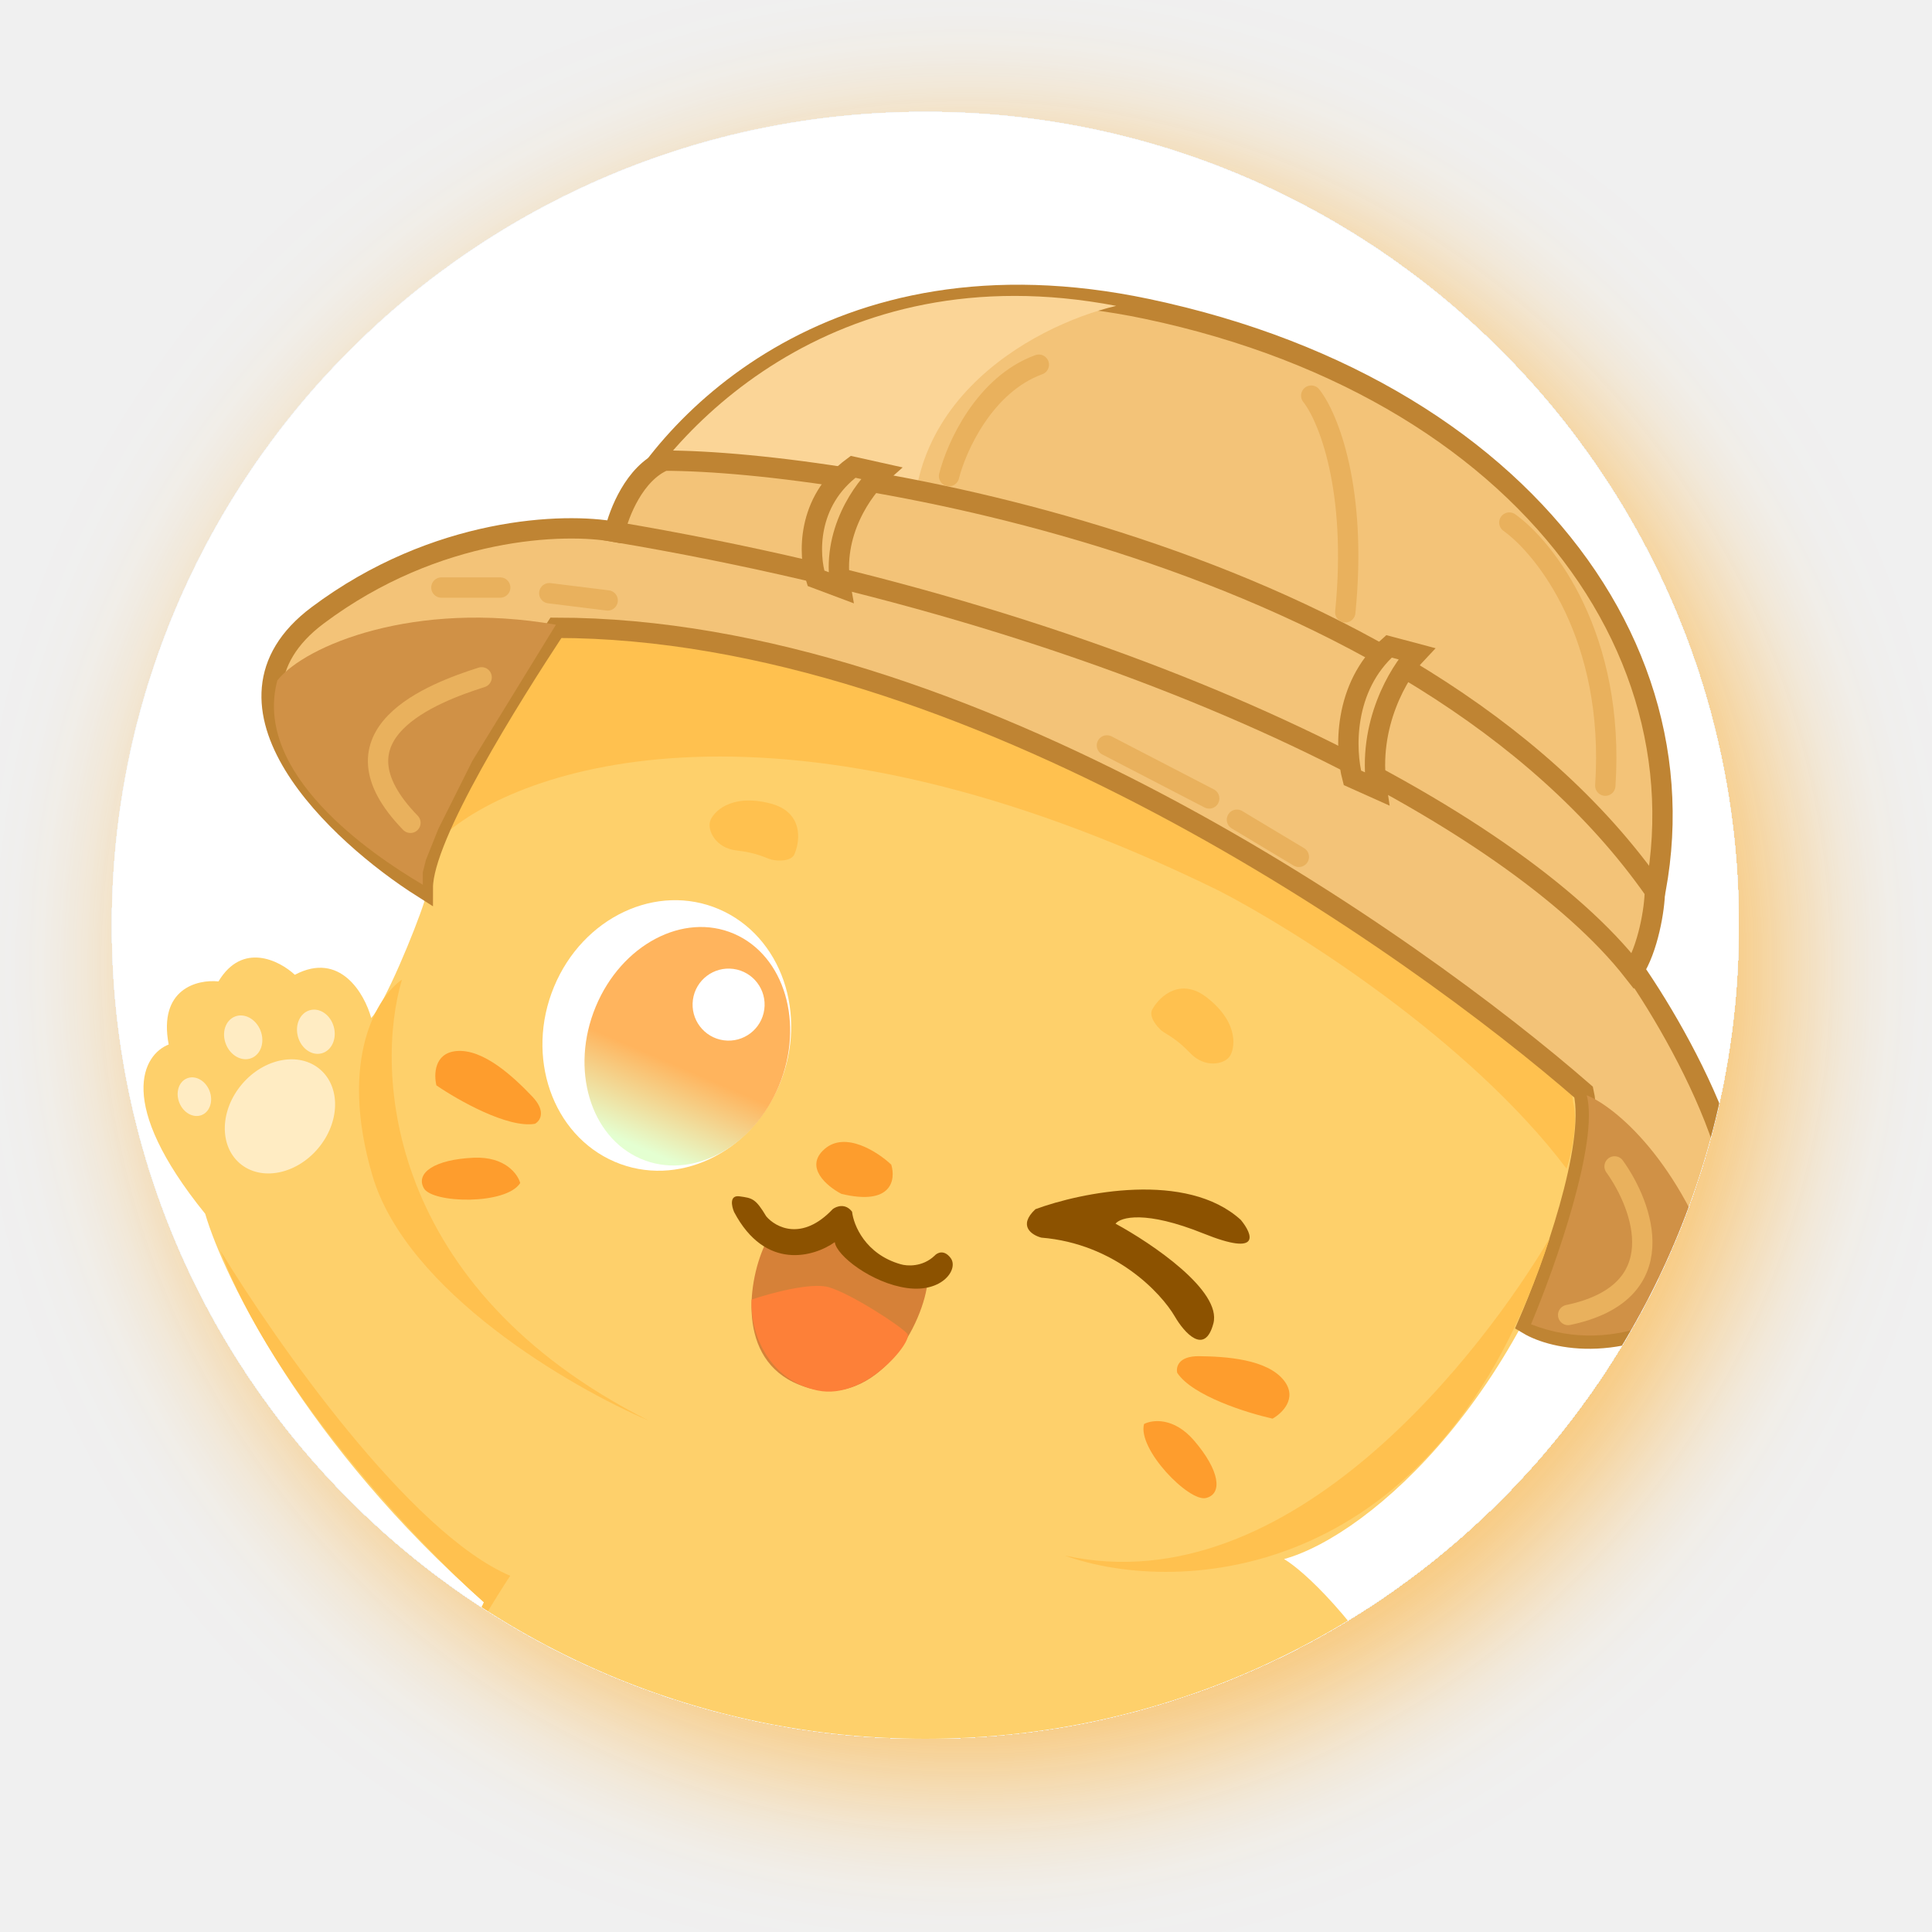
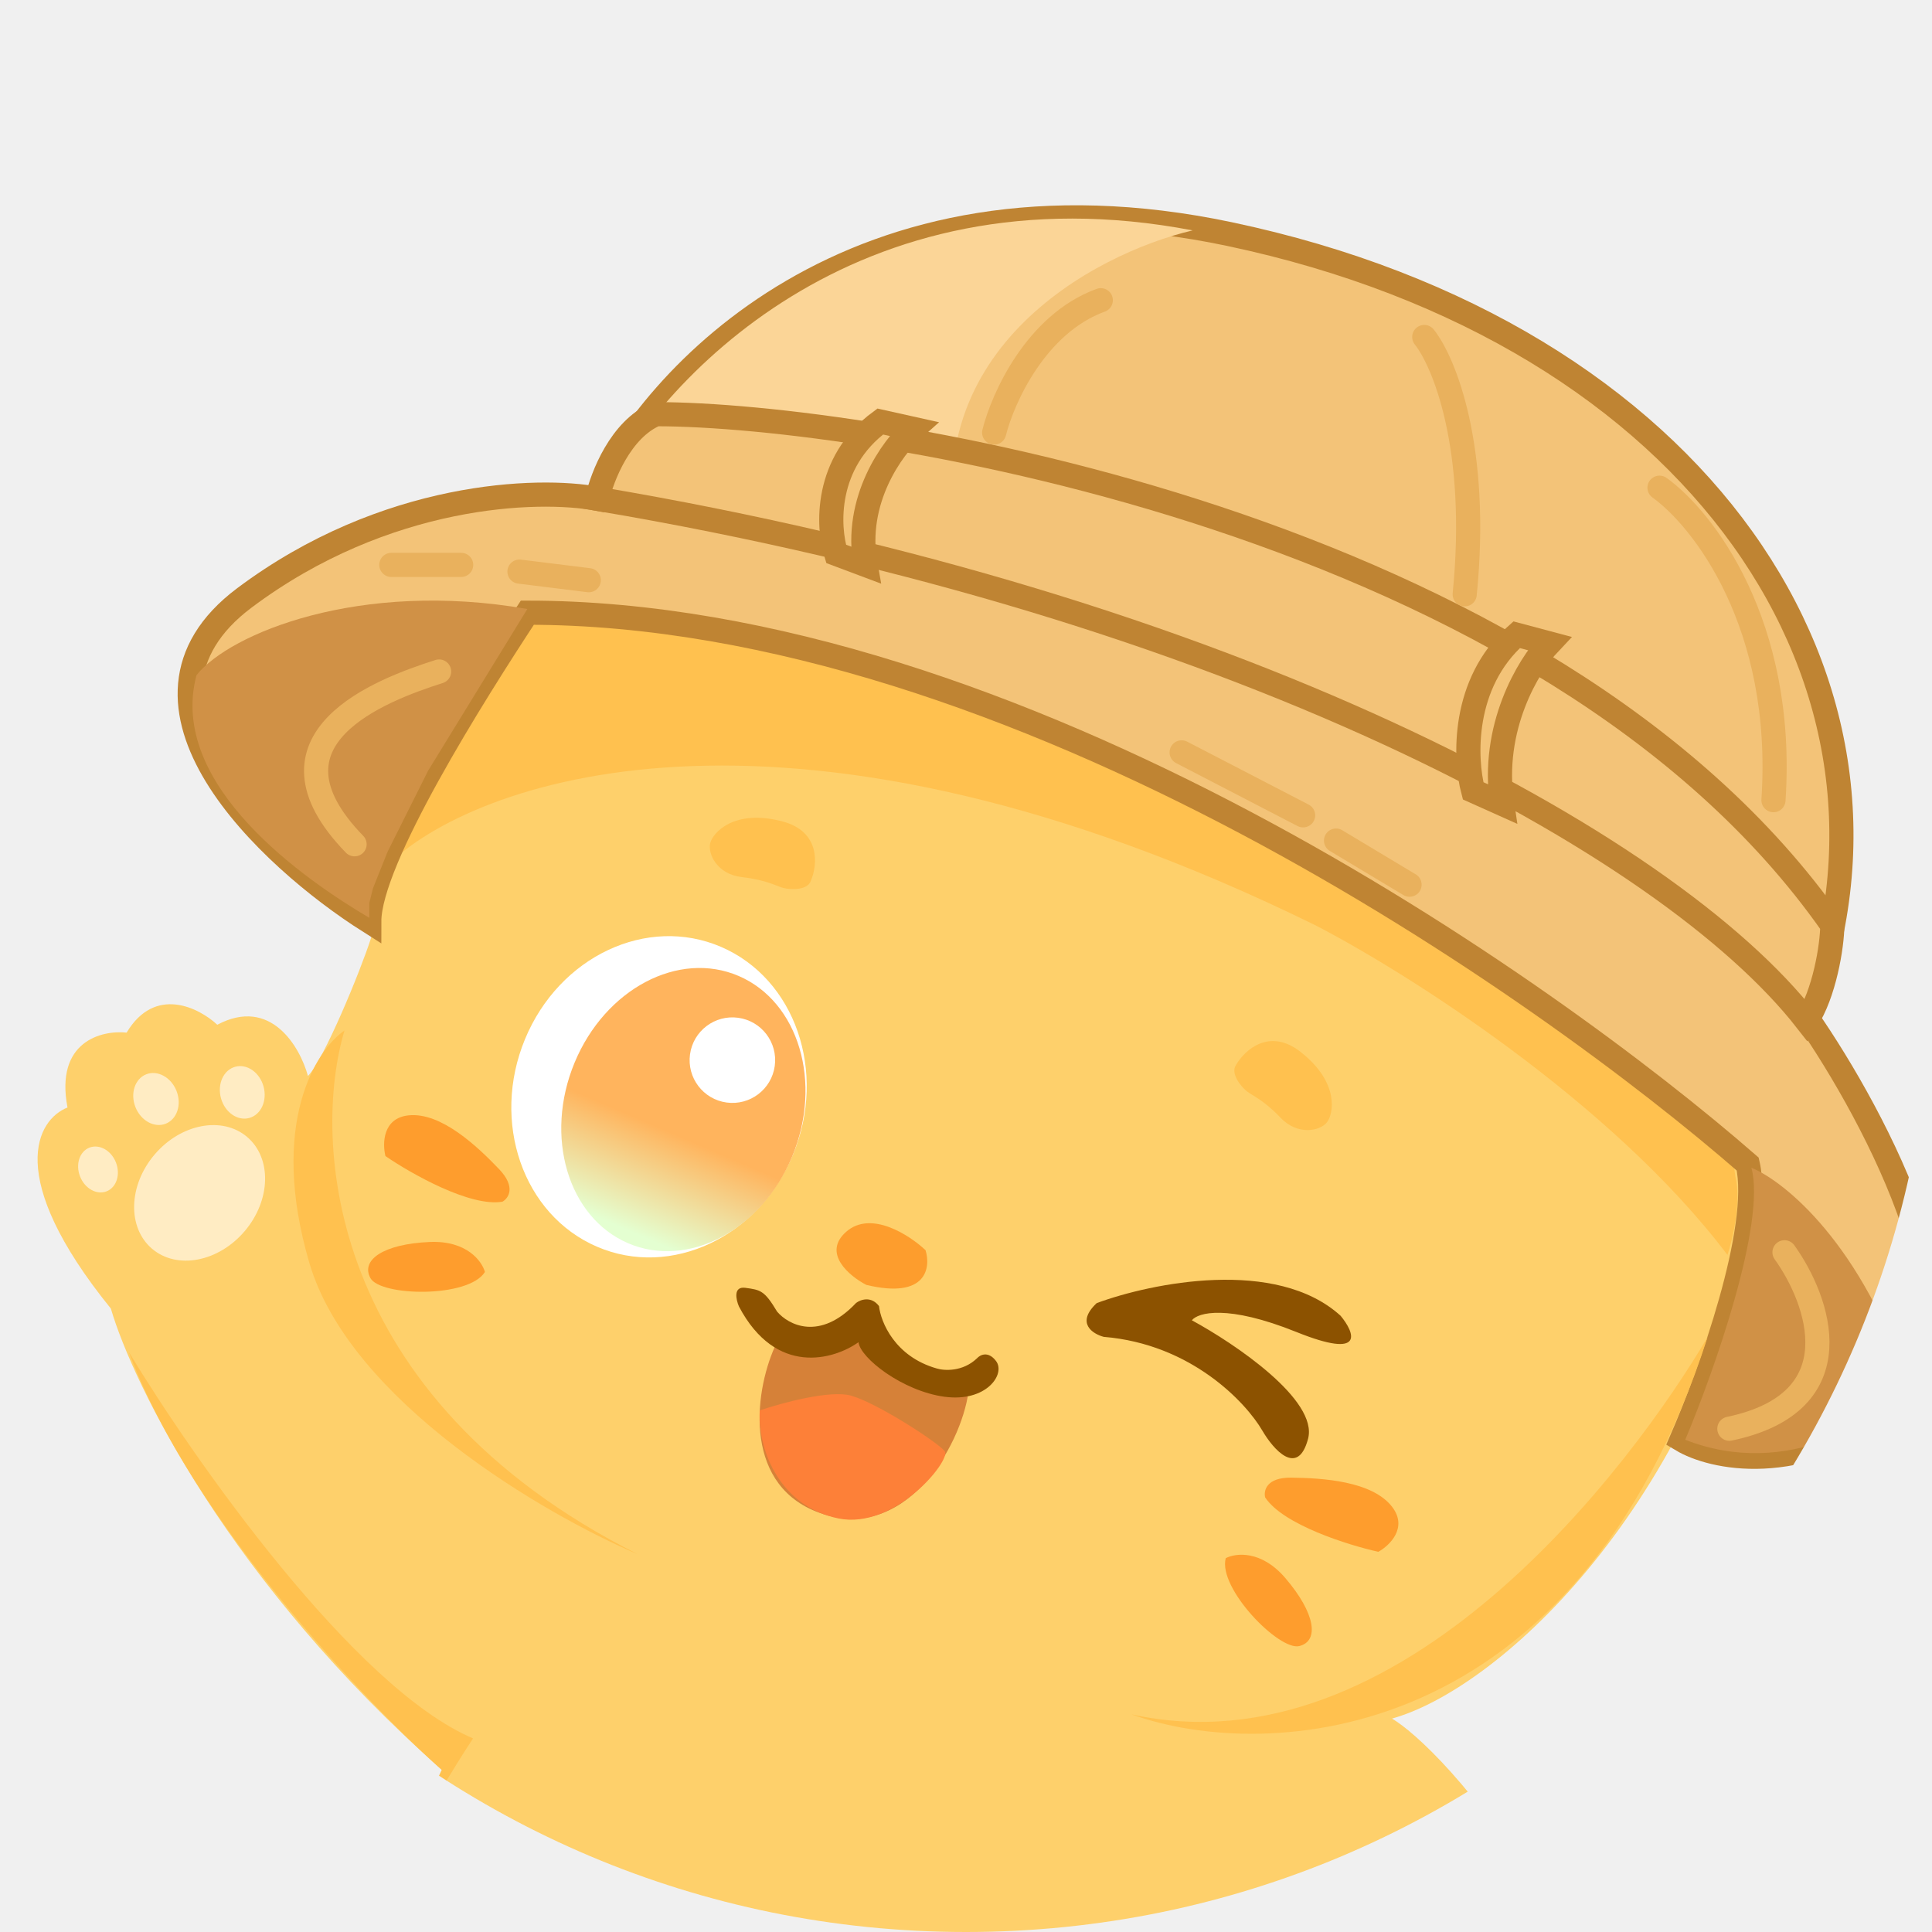
- <svg xmlns="http://www.w3.org/2000/svg" width="190" height="190" viewBox="0 0 190 190" fill="none">
-   <g filter="url(#filter0_d_1147_2371)">
-     <circle cx="91" cy="91" r="80" fill="white" />
-   </g>
-   <mask id="mask0_1147_2371" style="mask-type:alpha" maskUnits="userSpaceOnUse" x="11" y="11" width="160" height="160">
-     <circle cx="91" cy="91" r="80" fill="white" />
+ <svg xmlns="http://www.w3.org/2000/svg" width="160" height="160" viewBox="0 0 160 160" fill="none">
+   <mask id="mask0_1147_2371" style="mask-type:alpha" maskUnits="userSpaceOnUse" x="0" y="0" width="160" height="160">
+     <circle cx="80" cy="80" r="80" fill="white" />
  </mask>
  <g mask="url(#mask0_1147_2371)">
-     <path d="M41.728 88.681C45.385 74.838 53.481 60.276 60.008 60.276L85.799 56.685L140.644 75.948C145.54 76.71 162.909 85.398 156.642 111.861C150.765 136.674 134.876 150.931 126.279 153.325C128.129 154.414 133.266 159.006 139.011 168.67C144.757 178.334 138.358 186.845 134.441 189.892C133.462 193.157 129.413 203.017 121.056 216.337C110.609 232.988 70.129 228.744 68.823 229.07C67.517 229.397 65.558 232.335 57.07 232.009C50.28 231.748 45.971 226.241 44.665 223.52C38.919 228.222 34.001 228.091 32.26 227.438C10.06 216.99 9.734 193.483 17.895 185.648C24.424 179.379 32.368 184.777 35.524 188.259C37.352 186.17 40.639 185.648 42.053 185.648C39.18 177.028 44.556 163.338 47.603 157.57C30.105 142.159 22.03 125.683 20.181 119.371C11.301 108.401 14.087 103.699 16.59 102.72C15.545 97.235 19.419 96.299 21.486 96.516C23.837 92.599 27.471 94.449 28.995 95.864C33.435 93.513 35.851 97.714 36.504 100.108C37.809 98.802 40.858 91.401 41.728 88.681Z" fill="#FED06B" />
-     <path d="M52.334 107.824C53.756 109.313 53.109 110.241 52.608 110.519C49.932 110.974 45.034 108.19 42.92 106.741C42.664 105.708 42.69 103.588 44.846 103.368C47.541 103.094 50.556 105.963 52.334 107.824Z" fill="#FE9D2D" />
-     <path d="M46.595 113.855C49.667 113.723 50.918 115.457 51.159 116.34C49.793 118.521 42.515 118.355 41.681 116.851C40.847 115.348 42.754 114.019 46.595 113.855Z" fill="#FE9D2D" />
-     <path d="M122.023 119.967C116.699 115.124 106.34 117.249 101.826 118.917C100.069 120.566 101.482 121.468 102.408 121.713C109.648 122.307 114.182 127.139 115.544 129.481C116.452 131.042 118.48 133.361 119.329 130.152C120.178 126.942 113.267 122.274 109.705 120.341C110.205 119.703 112.635 119.003 118.365 121.311C124.095 123.619 123.191 121.376 122.023 119.967Z" fill="#8C5200" />
-     <ellipse cx="12.082" cy="13.436" rx="12.082" ry="13.436" transform="matrix(0.91847 0.395491 -0.382687 0.923878 59.6227 84.6401)" fill="white" />
-     <ellipse cx="9.813" cy="11.976" rx="9.813" ry="11.976" transform="matrix(0.91847 0.395491 -0.382687 0.923878 63.1647 87.9468)" fill="url(#paint0_linear_1147_2371)" />
-     <path d="M81.094 112.996C79.046 114.778 81.342 116.682 82.746 117.41C87.738 118.608 88.096 115.993 87.65 114.536C86.318 113.28 83.142 111.214 81.094 112.996Z" fill="#FD9D2D" />
-     <path d="M117.932 133.372C115.873 133.349 115.636 134.455 115.775 135.011C117.27 137.277 122.647 138.957 125.148 139.514C126.078 138.996 127.61 137.53 126.3 135.805C124.661 133.647 120.506 133.402 117.932 133.372Z" fill="#FE9D2D" />
-     <path d="M117.441 141.683C115.44 139.347 113.32 139.616 112.51 140.042C111.848 142.53 116.936 147.736 118.604 147.319C120.272 146.903 119.942 144.602 117.441 141.683Z" fill="#FE9D2D" />
-     <circle cx="71.653" cy="98.797" r="3.542" transform="rotate(7.78116 71.6529 98.7975)" fill="white" />
-     <path opacity="0.5" d="M78.572 136.172C72.383 133.695 73.542 125.818 75.326 122.196L82.142 121.838L91.199 126.298C90.594 130.726 85.904 139.107 78.572 136.172Z" fill="#AE3106" />
-     <path d="M72.725 117.652C71.713 117.514 71.948 118.62 72.192 119.19C75.262 125.023 80.075 123.597 82.098 122.155C82.242 123.463 85.735 126.196 89.214 126.672C92.694 127.147 94.305 124.79 93.485 123.711C92.83 122.848 92.158 123.207 91.904 123.495C90.719 124.622 89.186 124.52 88.568 124.328C85.094 123.338 83.939 120.473 83.796 119.165C83.14 118.302 82.257 118.632 81.898 118.905C78.883 122.102 76.28 120.715 75.356 119.622C74.306 117.868 73.99 117.825 72.725 117.652Z" fill="#8C5200" />
-     <path d="M81.493 126.584C79.757 126.088 75.718 127.191 73.916 127.804C73.757 131.326 75.725 135.784 80.426 136.749C85.128 137.713 89.788 131.906 89.242 131.187C88.696 130.468 83.664 127.202 81.493 126.584Z" fill="#FD8038" />
-     <path d="M75.78 79.021C78.979 79.857 78.701 82.632 78.162 83.915C77.909 84.764 76.435 84.684 75.864 84.535C75.293 84.385 74.511 83.876 72.437 83.639C70.363 83.402 69.594 81.675 69.818 80.818C70.042 79.961 71.782 77.975 75.78 79.021Z" fill="#FFC14F" />
-     <path d="M118.712 98.117C116.111 96.075 114.07 97.975 113.374 99.18C112.851 99.896 113.806 101.021 114.27 101.385C114.735 101.75 115.614 102.064 117.057 103.572C118.5 105.08 120.34 104.648 120.887 103.952C121.434 103.255 121.963 100.668 118.712 98.117Z" fill="#FFC14F" />
-     <path d="M119.873 87.596C76.896 66.512 50.958 75.34 43.361 82.39V75.557L51.826 59.614L62.57 56.685L94.152 64.82L133.548 82.39L154.06 103.54L154.711 108.421C155.232 110.503 154.494 113.627 154.06 114.928C144.422 102.173 127.253 91.392 119.873 87.596Z" fill="#FFC14F" />
-     <path d="M31.231 60.522C19.541 69.289 33.26 82.034 41.581 87.311C41.581 82.197 50.207 68.538 54.672 61.74C95.16 61.74 139.098 92.892 155.74 107.403C156.958 112.761 152.594 124.857 150.26 130.235C152.797 131.757 159.88 133.34 167.917 127.495C175.954 121.65 166.395 103.547 160.611 95.226C171.266 67.828 151.783 38.603 112.816 30.384C81.643 23.808 64.92 42.256 60.456 52.302C55.585 51.389 42.921 51.755 31.231 60.522Z" fill="#F3C378" stroke="#BF8433" stroke-width="2" />
-     <path d="M90.593 57.478C86.21 40.187 101.553 32.008 109.772 30.08C81.765 24.722 65.428 42.663 60.76 52.303L90.593 57.478Z" fill="#FBD597" />
-     <path d="M162.742 87.616C139.301 54.129 82.678 45.301 65.326 45.301C62.404 46.519 60.861 50.476 60.456 52.303C112.816 61.131 149.043 80.715 160.611 95.531C162.072 93.339 162.742 89.341 162.742 87.616Z" fill="#F3C378" stroke="#BF8433" stroke-width="2" />
-     <path d="M83.896 45.909C79.269 49.319 79.533 54.636 80.243 56.868L82.678 57.782C81.704 52.424 84.911 48.04 86.636 46.518L83.896 45.909Z" fill="#F3C378" stroke="#BF8433" stroke-width="2" />
-     <path d="M136.6 63.566C132.037 67.588 132.298 73.86 132.998 76.493L135.399 77.57C134.439 71.25 137.6 66.08 139.301 64.284L136.6 63.566Z" fill="#F3C378" stroke="#BF8433" stroke-width="2" />
-     <path d="M54.672 61.435C40.79 59 30.013 63.465 27.273 66.915C24.838 76.048 36.406 83.963 41.581 87.007V85.789L41.886 84.572L43.103 81.527L46.452 74.83L54.672 61.435Z" fill="#D09146" />
-     <path d="M169.135 125.973C165.238 114.04 158.784 108.824 156.045 107.708C157.262 112.274 153 124.451 150.565 130.235C159.089 133.584 166.699 128.51 169.135 125.973Z" fill="#D09146" />
-     <path d="M93.333 46.823C94.044 43.982 96.804 37.812 102.162 35.864" stroke="#E9B15D" stroke-width="2" stroke-linecap="round" />
-     <path d="M148.434 51.39C151.986 53.926 158.845 62.653 157.871 77.266" stroke="#E9B15D" stroke-width="2" stroke-linecap="round" />
-     <path d="M47.365 66.611C42.596 68.133 31.84 72.151 40.364 80.919" stroke="#E9B15D" stroke-width="2" stroke-linecap="round" />
-     <path d="M158.784 114.709C161.626 118.666 164.69 127.129 154.218 129.321" stroke="#E9B15D" stroke-width="2" stroke-linecap="round" />
-     <path d="M43.408 57.782H49.192" stroke="#E9B15D" stroke-width="2" stroke-linecap="round" />
-     <path d="M54.02 58.338L59.76 59.049" stroke="#E9B15D" stroke-width="2" stroke-linecap="round" />
-     <path d="M108.859 73.308L118.918 78.522" stroke="#E9B15D" stroke-width="2" stroke-linecap="round" />
-     <path d="M121.645 80.614L127.733 84.267" stroke="#E9B15D" stroke-width="2" stroke-linecap="round" />
-     <path d="M128.951 38.908C130.575 40.937 133.517 48.04 132.3 60.217" stroke="#E9B15D" stroke-width="2" stroke-linecap="round" />
-     <path d="M63.808 139.712C37.911 126.668 36.832 105.362 39.53 96.34C37.156 97.97 33.25 104.101 36.617 115.58C39.983 127.059 56.147 136.451 63.808 139.712Z" fill="#FFC14F" />
-     <path d="M152.412 121.745C146.137 132.374 127.096 157.906 104.702 152.975C115.953 157.029 141.507 155.67 152.412 121.745Z" fill="#FFC14F" />
-     <path d="M50.176 154.967C40.33 150.79 27.073 131.904 21.674 122.984C26.857 136.821 41.108 151.812 47.585 157.578L44.023 165.737C45.836 161.821 48.881 156.925 50.176 154.967Z" fill="#FFC14F" />
-     <ellipse cx="4.897" cy="6.077" rx="4.897" ry="6.077" transform="matrix(-0.76185 -0.647754 -0.647754 0.76185 35.1983 108.331)" fill="#FFECC3" />
-     <ellipse cx="1.828" cy="2.199" rx="1.828" ry="2.199" transform="matrix(-0.964155 0.26534 0.26534 0.964155 32.2422 98.8599)" fill="#FFECC3" />
-     <ellipse cx="1.828" cy="2.199" rx="1.828" ry="2.199" transform="matrix(-0.929706 0.368302 0.368302 0.929706 24.8065 99.2969)" fill="#FFECC3" />
-     <ellipse cx="1.595" cy="1.944" rx="1.595" ry="1.944" transform="matrix(-0.929706 0.368302 0.368302 0.929706 19.8833 105.457)" fill="#FFECC3" />
-     <path d="M43.526 168.214C42.204 172.746 40.816 182.78 45.839 186.664C44.517 186.232 41.014 185.628 37.578 186.664C36.917 187.203 35.661 188.606 35.925 189.901C35.177 188.618 33.461 186.107 31.827 184.903C31.49 184.693 31.195 184.521 30.969 184.398C31.248 184.515 31.536 184.688 31.827 184.903C32.965 185.612 34.575 186.76 35.595 187.959C36.366 187.095 38.767 185.369 42.204 185.369C41.323 183.535 40.354 177.536 43.526 168.214Z" fill="#FFC14F" />
+     <path d="M30.728 77.681C34.385 63.838 42.481 49.276 49.008 49.276L74.799 45.685L129.644 64.948C134.54 65.71 151.909 74.398 145.642 100.861C139.765 125.674 123.876 139.931 115.279 142.325C117.129 143.414 122.266 148.006 128.011 157.67C133.757 167.334 127.358 175.845 123.441 178.892C122.462 182.157 118.413 192.017 110.056 205.337C99.609 221.988 59.129 217.744 57.823 218.07C56.517 218.397 54.558 221.335 46.07 221.009C39.28 220.748 34.971 215.241 33.665 212.52C27.919 217.222 23.001 217.091 21.259 216.438C-0.94 205.99 -1.266 182.483 6.895 174.648C13.425 168.379 21.368 173.777 24.524 177.259C26.352 175.17 29.639 174.648 31.053 174.648C28.18 166.028 33.556 152.338 36.603 146.57C19.105 131.159 11.03 114.683 9.181 108.371C0.301 97.401 3.087 92.699 5.59 91.72C4.545 86.235 8.419 85.299 10.486 85.516C12.837 81.599 16.471 83.449 17.995 84.864C22.435 82.513 24.851 86.714 25.503 89.108C26.809 87.802 29.858 80.401 30.728 77.681Z" fill="#FED06B" />
+     <path d="M41.334 96.824C42.756 98.313 42.109 99.241 41.608 99.519C38.932 99.974 34.034 97.19 31.92 95.741C31.664 94.708 31.69 92.588 33.846 92.368C36.541 92.094 39.556 94.963 41.334 96.824Z" fill="#FE9D2D" />
+     <path d="M35.595 102.855C38.667 102.723 39.918 104.457 40.159 105.34C38.793 107.521 31.515 107.355 30.681 105.851C29.847 104.348 31.754 103.019 35.595 102.855Z" fill="#FE9D2D" />
+     <path d="M111.023 108.967C105.699 104.124 95.34 106.249 90.826 107.917C89.069 109.566 90.482 110.468 91.408 110.713C98.648 111.307 103.182 116.139 104.544 118.481C105.452 120.042 107.48 122.361 108.329 119.152C109.178 115.942 102.267 111.274 98.705 109.341C99.205 108.703 101.635 108.003 107.365 110.311C113.095 112.619 112.191 110.376 111.023 108.967Z" fill="#8C5200" />
+     <ellipse cx="12.082" cy="13.436" rx="12.082" ry="13.436" transform="matrix(0.91847 0.395491 -0.382687 0.923878 48.6226 73.6401)" fill="white" />
+     <ellipse cx="9.813" cy="11.976" rx="9.813" ry="11.976" transform="matrix(0.91847 0.395491 -0.382687 0.923878 52.1647 76.9468)" fill="url(#paint0_linear_1147_2371)" />
+     <path d="M70.094 101.996C68.046 103.778 70.342 105.682 71.746 106.41C76.738 107.608 77.096 104.993 76.65 103.536C75.318 102.28 72.142 100.214 70.094 101.996Z" fill="#FD9D2D" />
+     <path d="M106.932 122.372C104.873 122.349 104.636 123.455 104.775 124.011C106.27 126.277 111.647 127.957 114.148 128.514C115.078 127.996 116.61 126.53 115.3 124.805C113.661 122.647 109.506 122.402 106.932 122.372Z" fill="#FE9D2D" />
+     <path d="M106.441 130.683C104.44 128.347 102.32 128.616 101.51 129.042C100.848 131.53 105.936 136.736 107.604 136.319C109.272 135.903 108.942 133.602 106.441 130.683Z" fill="#FE9D2D" />
+     <circle cx="60.653" cy="87.797" r="3.542" transform="rotate(7.78116 60.653 87.7975)" fill="white" />
+     <path opacity="0.5" d="M67.572 125.172C61.383 122.695 62.542 114.818 64.326 111.196L71.142 110.838L80.199 115.298C79.594 119.726 74.904 128.107 67.572 125.172Z" fill="#AE3106" />
+     <path d="M61.725 106.652C60.713 106.514 60.948 107.62 61.193 108.19C64.262 114.023 69.075 112.597 71.098 111.155C71.242 112.463 74.735 115.196 78.214 115.672C81.694 116.147 83.305 113.79 82.485 112.711C81.83 111.848 81.158 112.207 80.904 112.495C79.719 113.622 78.186 113.52 77.568 113.328C74.094 112.338 72.939 109.473 72.796 108.165C72.14 107.302 71.257 107.632 70.898 107.905C67.883 111.102 65.28 109.715 64.356 108.622C63.306 106.868 62.99 106.825 61.725 106.652Z" fill="#8C5200" />
+     <path d="M70.493 115.584C68.757 115.088 64.718 116.191 62.916 116.804C62.757 120.326 64.725 124.784 69.426 125.749C74.128 126.713 78.788 120.906 78.242 120.187C77.696 119.468 72.664 116.202 70.493 115.584Z" fill="#FD8038" />
+     <path d="M64.78 68.021C67.979 68.857 67.701 71.632 67.162 72.915C66.909 73.764 65.435 73.684 64.864 73.535C64.293 73.385 63.511 72.876 61.437 72.639C59.363 72.402 58.594 70.675 58.818 69.818C59.042 68.961 60.782 66.975 64.78 68.021Z" fill="#FFC14F" />
+     <path d="M107.712 87.117C105.111 85.075 103.07 86.975 102.374 88.18C101.851 88.896 102.806 90.021 103.27 90.385C103.735 90.75 104.614 91.064 106.057 92.572C107.5 94.08 109.34 93.648 109.887 92.952C110.434 92.255 110.963 89.668 107.712 87.117Z" fill="#FFC14F" />
+     <path d="M108.873 76.596C65.896 55.512 39.958 64.34 32.361 71.39V64.557L40.826 48.614L51.57 45.685L83.152 53.82L122.548 71.39L143.06 92.54L143.711 97.421C144.232 99.503 143.494 102.627 143.06 103.928C133.422 91.173 116.253 80.392 108.873 76.596Z" fill="#FFC14F" />
+     <path d="M20.231 49.522C8.541 58.289 22.26 71.034 30.581 76.311C30.581 71.197 39.207 57.538 43.672 50.74C84.16 50.74 128.098 81.892 144.74 96.403C145.958 101.761 141.594 113.857 139.26 119.235C141.797 120.757 148.88 122.34 156.917 116.495C164.954 110.65 155.395 92.547 149.611 84.226C160.266 56.828 140.783 27.603 101.816 19.384C70.643 12.808 53.92 31.256 49.456 41.302C44.585 40.389 31.921 40.755 20.231 49.522Z" fill="#F3C378" stroke="#BF8433" stroke-width="2" />
+     <path d="M79.594 46.478C75.21 29.187 90.553 21.008 98.772 19.08C70.765 13.722 54.428 31.663 49.76 41.303L79.594 46.478Z" fill="#FBD597" />
+     <path d="M151.742 76.616C128.301 43.129 71.678 34.301 54.326 34.301C51.404 35.519 49.861 39.476 49.456 41.303C101.816 50.131 138.043 69.715 149.611 84.531C151.072 82.339 151.742 78.341 151.742 76.616Z" fill="#F3C378" stroke="#BF8433" stroke-width="2" />
+     <path d="M72.896 34.909C68.269 38.319 68.533 43.636 69.243 45.868L71.678 46.782C70.704 41.424 73.911 37.04 75.636 35.518L72.896 34.909Z" fill="#F3C378" stroke="#BF8433" stroke-width="2" />
+     <path d="M125.6 52.566C121.037 56.588 121.298 62.86 121.998 65.493L124.399 66.57C123.439 60.25 126.6 55.08 128.301 53.285L125.6 52.566Z" fill="#F3C378" stroke="#BF8433" stroke-width="2" />
+     <path d="M43.672 50.435C29.79 48 19.013 52.465 16.273 55.915C13.838 65.048 25.406 72.963 30.581 76.007V74.789L30.886 73.572L32.103 70.527L35.452 63.83L43.672 50.435Z" fill="#D09146" />
+     <path d="M158.135 114.973C154.238 103.04 147.784 97.824 145.045 96.707C146.262 101.274 142 113.451 139.565 119.235C148.089 122.584 155.699 117.51 158.135 114.973Z" fill="#D09146" />
+     <path d="M82.333 35.823C83.044 32.982 85.804 26.812 91.162 24.864" stroke="#E9B15D" stroke-width="2" stroke-linecap="round" />
+     <path d="M137.434 40.39C140.986 42.926 147.845 51.653 146.871 66.266" stroke="#E9B15D" stroke-width="2" stroke-linecap="round" />
+     <path d="M36.365 55.611C31.596 57.133 20.84 61.151 29.364 69.919" stroke="#E9B15D" stroke-width="2" stroke-linecap="round" />
+     <path d="M147.784 103.709C150.626 107.666 153.69 116.129 143.218 118.321" stroke="#E9B15D" stroke-width="2" stroke-linecap="round" />
+     <path d="M32.408 46.782H38.192" stroke="#E9B15D" stroke-width="2" stroke-linecap="round" />
+     <path d="M43.02 47.338L48.76 48.049" stroke="#E9B15D" stroke-width="2" stroke-linecap="round" />
+     <path d="M97.859 62.308L107.918 67.522" stroke="#E9B15D" stroke-width="2" stroke-linecap="round" />
+     <path d="M110.645 69.614L116.733 73.267" stroke="#E9B15D" stroke-width="2" stroke-linecap="round" />
+     <path d="M117.951 27.908C119.575 29.937 122.517 37.04 121.3 49.217" stroke="#E9B15D" stroke-width="2" stroke-linecap="round" />
+     <path d="M52.808 128.712C26.911 115.668 25.832 94.362 28.53 85.34C26.156 86.97 22.25 93.101 25.617 104.58C28.983 116.059 45.147 125.451 52.808 128.712Z" fill="#FFC14F" />
+     <path d="M141.412 110.745C135.137 121.374 116.096 146.906 93.702 141.975C104.953 146.029 130.507 144.67 141.412 110.745Z" fill="#FFC14F" />
+     <path d="M39.176 143.967C29.33 139.79 16.073 120.904 10.675 111.984C15.857 125.821 30.108 140.812 36.585 146.578L33.023 154.737C34.836 150.821 37.881 145.925 39.176 143.967Z" fill="#FFC14F" />
+     <ellipse cx="4.897" cy="6.077" rx="4.897" ry="6.077" transform="matrix(-0.76185 -0.647754 -0.647754 0.76185 24.1983 97.3306)" fill="#FFECC3" />
+     <ellipse cx="1.828" cy="2.199" rx="1.828" ry="2.199" transform="matrix(-0.964155 0.26534 0.26534 0.964155 21.2422 87.8599)" fill="#FFECC3" />
+     <ellipse cx="1.828" cy="2.199" rx="1.828" ry="2.199" transform="matrix(-0.929706 0.368302 0.368302 0.929706 13.8065 88.2969)" fill="#FFECC3" />
+     <ellipse cx="1.595" cy="1.944" rx="1.595" ry="1.944" transform="matrix(-0.929706 0.368302 0.368302 0.929706 8.8833 94.4565)" fill="#FFECC3" />
+     <path d="M32.526 157.214C31.204 161.746 29.816 171.78 34.839 175.664C33.517 175.232 30.015 174.628 26.578 175.664C25.917 176.203 24.661 177.606 24.925 178.901C24.177 177.618 22.461 175.107 20.827 173.903C20.49 173.693 20.195 173.521 19.969 173.398C20.248 173.515 20.536 173.688 20.827 173.903C21.965 174.612 23.575 175.76 24.595 176.959C25.366 176.095 27.767 174.369 31.204 174.369C30.323 172.535 29.354 166.536 32.526 157.214Z" fill="#FFC14F" />
  </g>
  <defs>
-     <filter id="filter0_d_1147_2371" x="0" y="0" width="190" height="190" filterUnits="userSpaceOnUse" color-interpolation-filters="sRGB">
-       <feFlood flood-opacity="0" result="BackgroundImageFix" />
-       <feColorMatrix in="SourceAlpha" type="matrix" values="0 0 0 0 0 0 0 0 0 0 0 0 0 0 0 0 0 0 127 0" result="hardAlpha" />
-       <feOffset dx="4" dy="4" />
-       <feGaussianBlur stdDeviation="7.5" />
-       <feComposite in2="hardAlpha" operator="out" />
-       <feColorMatrix type="matrix" values="0 0 0 0 1 0 0 0 0 0.675 0 0 0 0 0.153 0 0 0 0.7 0" />
-       <feBlend mode="normal" in2="BackgroundImageFix" result="effect1_dropShadow_1147_2371" />
-       <feBlend mode="normal" in="SourceGraphic" in2="effect1_dropShadow_1147_2371" result="shape" />
-     </filter>
    <linearGradient id="paint0_linear_1147_2371" x1="9.813" y1="0" x2="9.813" y2="23.951" gradientUnits="userSpaceOnUse">
      <stop offset="0.59" stop-color="#FFB45D" />
      <stop offset="0.96" stop-color="#E4FFD1" />
    </linearGradient>
  </defs>
</svg>
